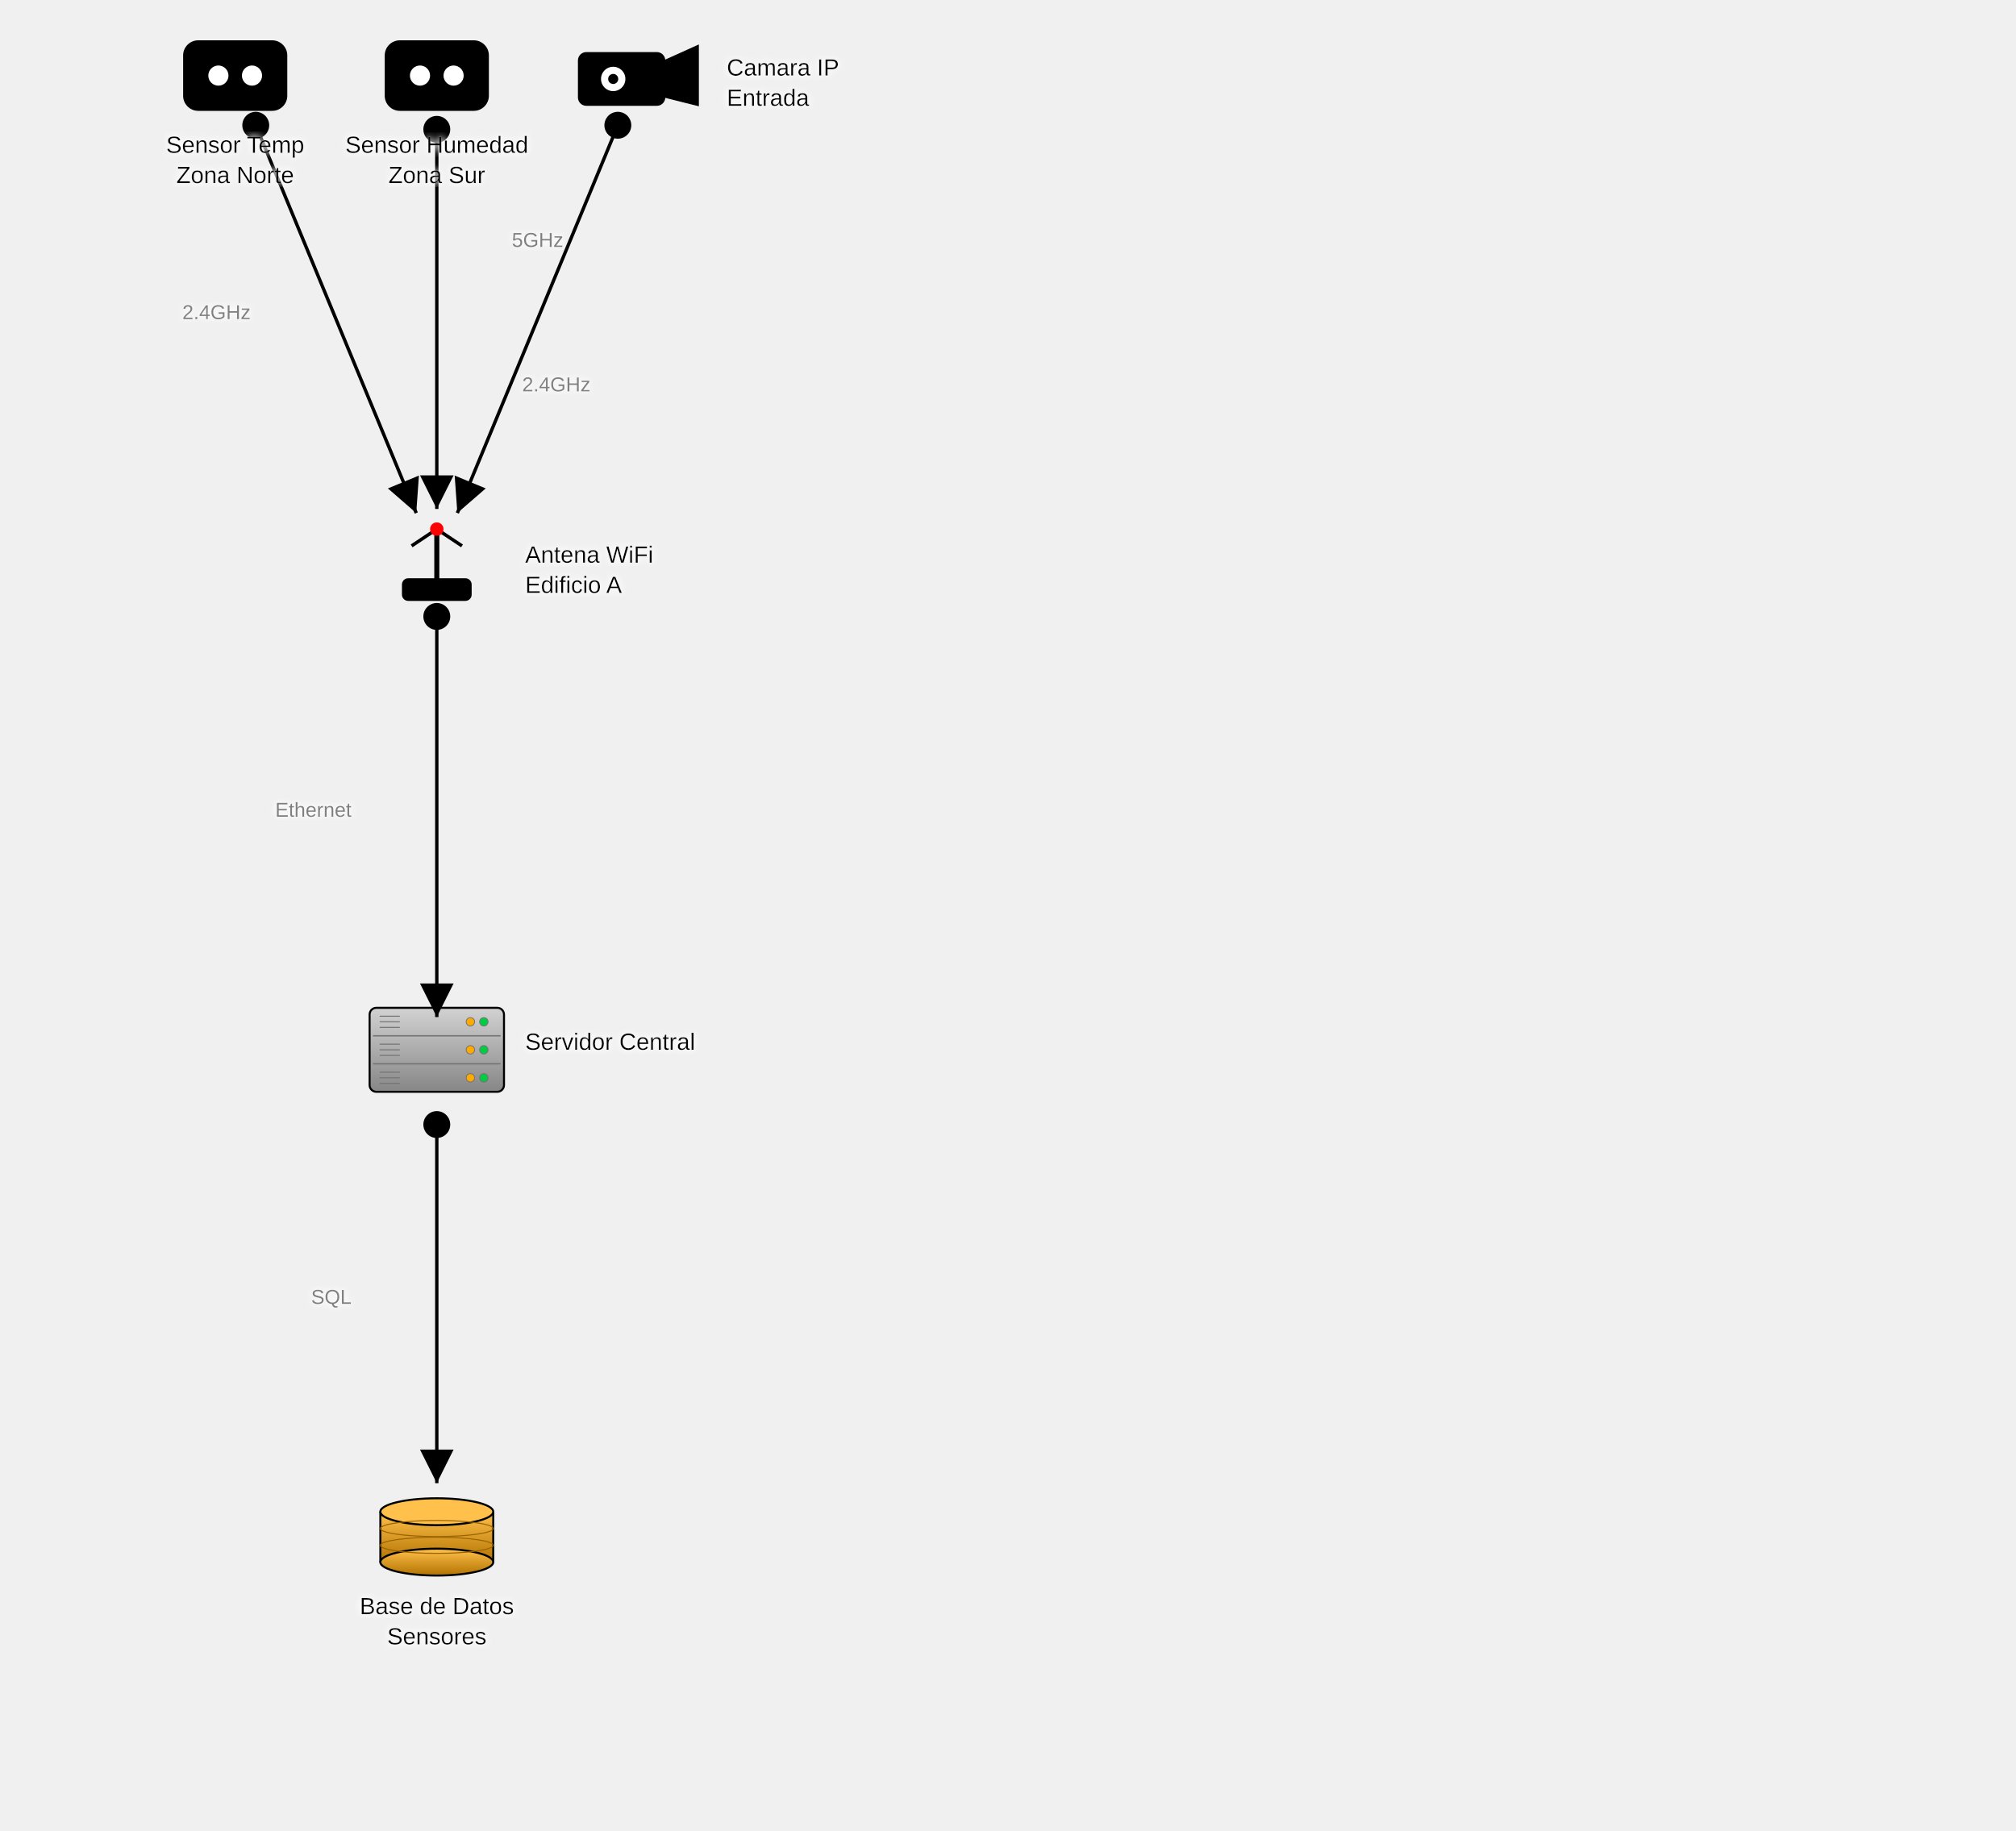
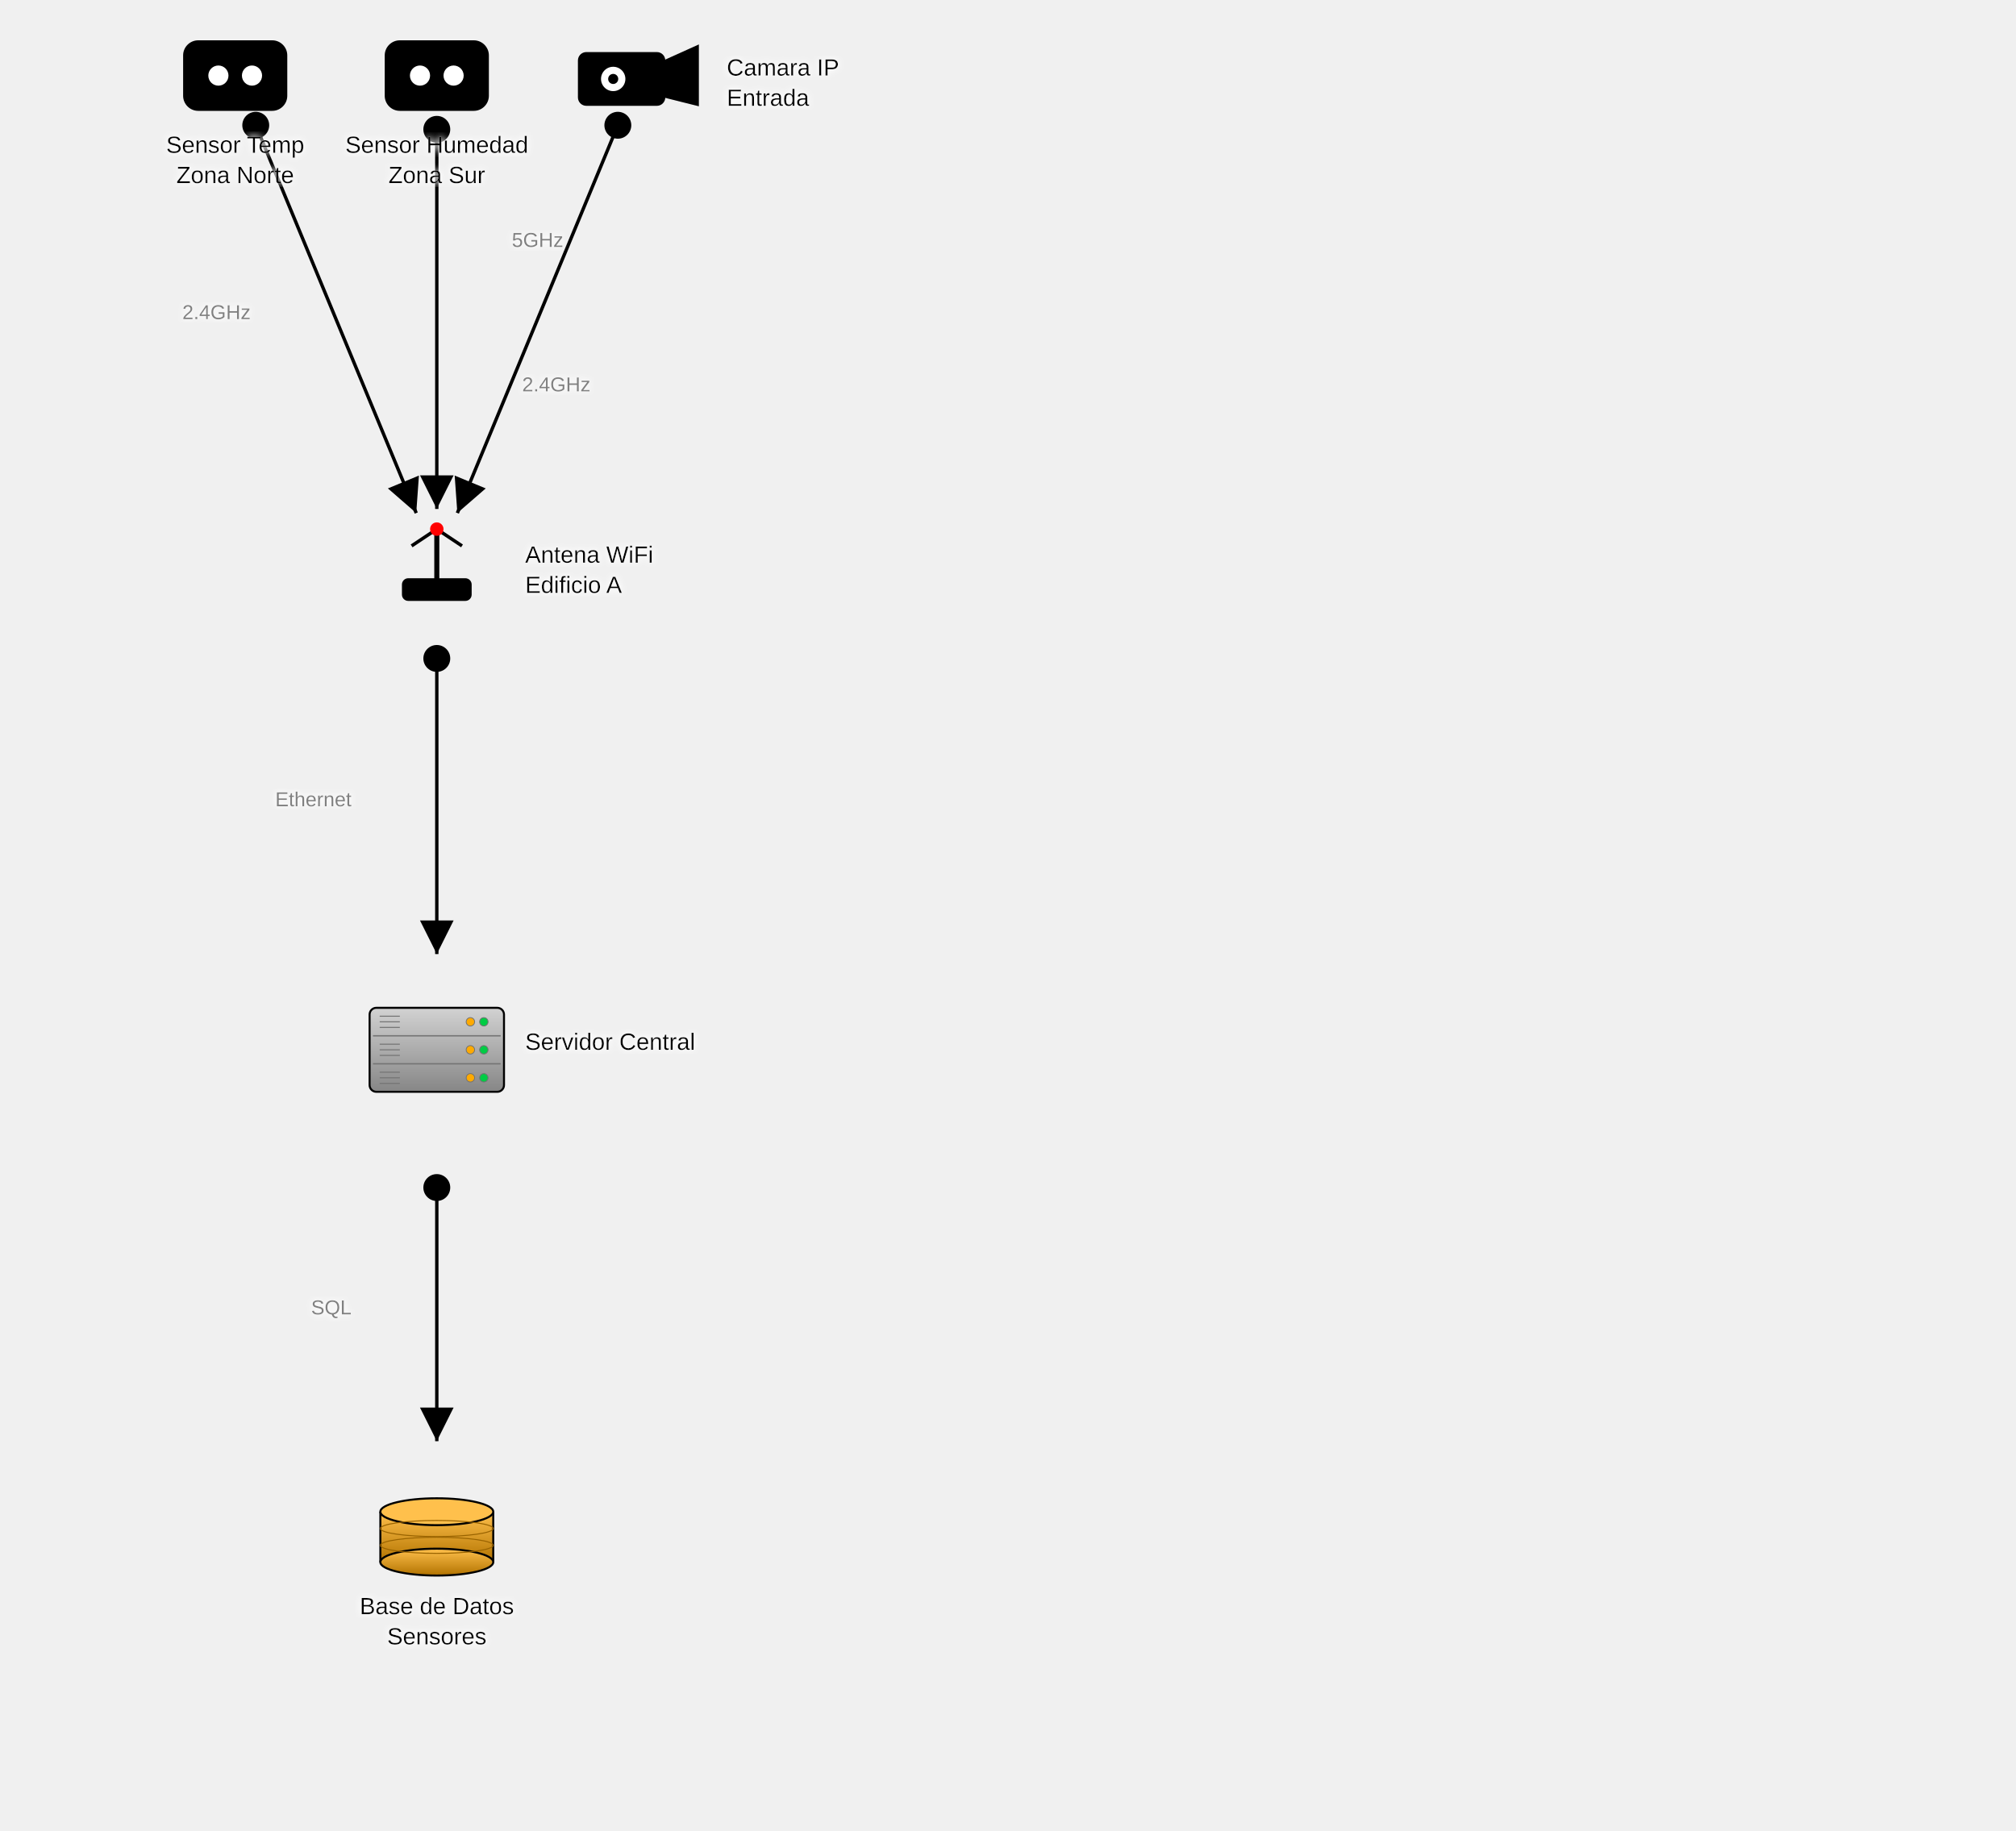
<svg xmlns="http://www.w3.org/2000/svg" baseProfile="full" height="1090" version="1.1" viewBox="0,0,1200,1090" width="1200">
  <defs>
    <filter height="140%" id="text-glow" width="140%" x="-20%" y="-20%">
      <feGaussianBlur in="SourceGraphic" result="blur" stdDeviation="2" />
      <feFlood flood-color="white" flood-opacity="1" result="color" />
      <feComposite in="color" in2="blur" operator="in" result="shadow" />
      <feMerge>
        <feMergeNode in="shadow" />
        <feMergeNode in="shadow" />
        <feMergeNode in="SourceGraphic" />
      </feMerge>
    </filter>
    <marker id="arrow-end" markerHeight="10" markerWidth="10" orient="auto" refX="10" refY="5">
      <path d="M 0 0 L 10 5 L 0 10 z" fill="black" />
    </marker>
    <marker id="arrow-start" markerHeight="10" markerWidth="10" orient="auto" refX="0" refY="5">
      <path d="M 10 0 L 0 5 L 10 10 z" fill="black" />
    </marker>
    <marker id="circle-start" markerHeight="10" markerWidth="10" orient="auto" refX="5" refY="5">
      <circle cx="5" cy="5" fill="black" r="4" />
    </marker>
    <marker id="circle-end" markerHeight="10" markerWidth="10" orient="auto" refX="5" refY="5">
      <circle cx="5" cy="5" fill="black" r="4" />
    </marker>
    <linearGradient id="gradient-srv" x1="0%" x2="0%" y1="0%" y2="100%">
      <stop offset="0%" stop-color="#d2d2d2" />
      <stop offset="100%" stop-color="#868686" />
    </linearGradient>
    <linearGradient id="gradient-db1" x1="0%" x2="0%" y1="0%" y2="100%">
      <stop offset="0%" stop-color="#ffc04c" />
      <stop offset="100%" stop-color="#b27300" />
    </linearGradient>
  </defs>
  <g id="sensor1" transform="translate(100.0,20.0) scale(1.0)">
    <rect x="10" y="5" width="60" height="40" rx="8" fill="currentColor" stroke="black" stroke-width="2" />
    <circle cx="30" cy="25" r="6" fill="white" />
    <circle cx="50" cy="25" r="6" fill="white" />
    <line x1="25" y1="38" x2="55" y2="38" stroke="black" stroke-width="2" />
  </g>
  <g id="sensor2" transform="translate(220.0,20.0) scale(1.0)">
    <rect x="10" y="5" width="60" height="40" rx="8" fill="currentColor" stroke="black" stroke-width="2" />
    <circle cx="30" cy="25" r="6" fill="white" />
    <circle cx="50" cy="25" r="6" fill="white" />
    <line x1="25" y1="38" x2="55" y2="38" stroke="black" stroke-width="2" />
  </g>
  <g id="antena1" transform="translate(220,310.0) scale(1.0)">
    <line x1="40" y1="5" x2="40" y2="35" stroke="black" stroke-width="3" />
    <line x1="25" y1="15" x2="40" y2="5" stroke="black" stroke-width="2" />
    <line x1="55" y1="15" x2="40" y2="5" stroke="black" stroke-width="2" />
    <circle cx="40" cy="5" r="4" fill="red" />
    <rect x="20" y="35" width="40" height="12" rx="3" fill="currentColor" stroke="black" stroke-width="1.5" />
  </g>
  <g id="cam1" transform="translate(340.0,20.0) scale(1.0)">
    <rect x="5" y="12" width="50" height="30" rx="4" fill="currentColor" stroke="black" stroke-width="2" />
    <polygon points="55,17 75,8 75,42 55,37" fill="currentColor" stroke="black" stroke-width="2" />
    <circle cx="25" cy="27" r="8" fill="white" stroke="black" stroke-width="1.5" />
    <circle cx="25" cy="27" r="3" fill="black" />
  </g>
  <g id="srv">
    <rect fill="url(#gradient-srv)" height="50" rx="4" ry="4" stroke="black" stroke-width="1.2" width="80" x="220" y="600.0" />
    <line stroke="#737373" stroke-width="0.8" x1="222" x2="298" y1="616.667" y2="616.667" />
    <line stroke="#737373" stroke-width="0.8" x1="222" x2="298" y1="633.333" y2="633.333" />
    <circle cx="288" cy="608.333" fill="#00cc44" r="2.5" stroke="#737373" stroke-width="0.5" />
    <circle cx="280" cy="608.333" fill="#ffaa00" r="2.5" stroke="#737373" stroke-width="0.5" />
    <circle cx="288" cy="625.0" fill="#00cc44" r="2.5" stroke="#737373" stroke-width="0.5" />
    <circle cx="280" cy="625.0" fill="#ffaa00" r="2.5" stroke="#737373" stroke-width="0.5" />
    <circle cx="288" cy="641.667" fill="#00cc44" r="2.5" stroke="#737373" stroke-width="0.5" />
    <circle cx="280" cy="641.667" fill="#ffaa00" r="2.5" stroke="#737373" stroke-width="0.5" />
    <line stroke="#737373" stroke-width="0.6" x1="226" x2="238" y1="605.0" y2="605.0" />
    <line stroke="#737373" stroke-width="0.6" x1="226" x2="238" y1="608.333" y2="608.333" />
    <line stroke="#737373" stroke-width="0.6" x1="226" x2="238" y1="611.667" y2="611.667" />
    <line stroke="#737373" stroke-width="0.6" x1="226" x2="238" y1="621.667" y2="621.667" />
    <line stroke="#737373" stroke-width="0.6" x1="226" x2="238" y1="625.0" y2="625.0" />
    <line stroke="#737373" stroke-width="0.6" x1="226" x2="238" y1="628.333" y2="628.333" />
    <line stroke="#737373" stroke-width="0.6" x1="226" x2="238" y1="638.333" y2="638.333" />
    <line stroke="#737373" stroke-width="0.6" x1="226" x2="238" y1="641.667" y2="641.667" />
    <line stroke="#737373" stroke-width="0.6" x1="226" x2="238" y1="645.0" y2="645.0" />
  </g>
  <g id="db1">
    <rect fill="url(#gradient-db1)" height="30.0" stroke="none" width="67.2" x="226.4" y="900.0" />
    <line stroke="black" stroke-width="1.2" x1="226.4" x2="226.4" y1="900.0" y2="930.0" />
    <line stroke="black" stroke-width="1.2" x1="293.6" x2="293.6" y1="900.0" y2="930.0" />
    <ellipse cx="260" cy="930.0" fill="url(#gradient-db1)" rx="33.6" ry="8" stroke="black" stroke-width="1.2" />
    <ellipse cx="260" cy="900.0" fill="#ffc04c" rx="33.6" ry="8" stroke="black" stroke-width="1.2" />
    <ellipse cx="260" cy="910.0" fill="none" rx="33.6" ry="4.8" stroke="#996300" stroke-width="0.6" />
    <ellipse cx="260" cy="920.0" fill="none" rx="33.6" ry="4.8" stroke="#996300" stroke-width="0.6" />
  </g>
  <line marker-end="url(#arrow-end)" marker-start="url(#circle-start)" stroke="black" stroke-width="2" x1="152.235" x2="247.765" y1="74.569" y2="305.431" />
  <line marker-end="url(#arrow-end)" marker-start="url(#circle-start)" stroke="black" stroke-width="2" x1="260" x2="260" y1="77.0" y2="303.0" />
  <line marker-end="url(#arrow-end)" marker-start="url(#circle-start)" stroke="black" stroke-width="2" x1="367.765" x2="272.235" y1="74.569" y2="305.431" />
-   <polyline fill="none" marker-end="url(#arrow-end)" marker-start="url(#circle-start)" points="260,367.0 260,605.5" stroke="black" stroke-width="2" />
-   <polyline fill="none" marker-end="url(#arrow-end)" marker-start="url(#circle-start)" points="260,669.5 260,883.0" stroke="black" stroke-width="2" />
+   <polyline fill="none" marker-end="url(#arrow-end)" marker-start="url(#circle-start)" points="260.0,392.0 260.0,568.0" stroke="black" stroke-width="2" />
+   <polyline fill="none" marker-end="url(#arrow-end)" marker-start="url(#circle-start)" points="260.0,707.0 260.0,858.0" stroke="black" stroke-width="2" />
  <text fill="black" filter="url(#text-glow)" font-family="Arial, sans-serif" font-size="14px" text-anchor="middle" x="140.0" y="91.0">Sensor Temp</text>
  <text fill="black" filter="url(#text-glow)" font-family="Arial, sans-serif" font-size="14px" text-anchor="middle" x="140.0" y="109.0">Zona Norte</text>
  <text fill="black" filter="url(#text-glow)" font-family="Arial, sans-serif" font-size="14px" text-anchor="middle" x="260.0" y="91.0">Sensor Humedad</text>
  <text fill="black" filter="url(#text-glow)" font-family="Arial, sans-serif" font-size="14px" text-anchor="middle" x="260.0" y="109.0">Zona Sur</text>
  <text fill="black" filter="url(#text-glow)" font-family="Arial, sans-serif" font-size="14px" text-anchor="start" x="312.6" y="335.0">Antena WiFi</text>
  <text fill="black" filter="url(#text-glow)" font-family="Arial, sans-serif" font-size="14px" text-anchor="start" x="312.6" y="353.0">Edificio A</text>
  <text fill="black" filter="url(#text-glow)" font-family="Arial, sans-serif" font-size="14px" text-anchor="start" x="432.6" y="45.0">Camara IP</text>
  <text fill="black" filter="url(#text-glow)" font-family="Arial, sans-serif" font-size="14px" text-anchor="start" x="432.6" y="63.0">Entrada</text>
  <text fill="black" filter="url(#text-glow)" font-family="Arial, sans-serif" font-size="14px" text-anchor="start" x="312.6" y="625.0">Servidor Central</text>
  <text fill="black" filter="url(#text-glow)" font-family="Arial, sans-serif" font-size="14px" text-anchor="middle" x="260" y="961.0">Base de Datos</text>
  <text fill="black" filter="url(#text-glow)" font-family="Arial, sans-serif" font-size="14px" text-anchor="middle" x="260" y="979.0">Sensores</text>
  <text fill="gray" filter="url(#text-glow)" font-family="Arial, sans-serif" font-size="12px" text-anchor="end" x="149.2" y="190.0">2.4GHz</text>
  <text fill="gray" filter="url(#text-glow)" font-family="Arial, sans-serif" font-size="12px" text-anchor="start" x="310.8" y="233.0">2.4GHz</text>
  <text fill="gray" filter="url(#text-glow)" font-family="Arial, sans-serif" font-size="12px" text-anchor="middle" x="320" y="147.0">5GHz</text>
-   <text fill="gray" filter="url(#text-glow)" font-family="Arial, sans-serif" font-size="12px" text-anchor="end" x="209.2" y="486.25">Ethernet</text>
-   <text fill="gray" filter="url(#text-glow)" font-family="Arial, sans-serif" font-size="12px" text-anchor="end" x="209.2" y="776.25">SQL</text>
+   <text fill="gray" filter="url(#text-glow)" font-family="Arial, sans-serif" font-size="12px" text-anchor="end" x="209.2" y="480.0">Ethernet</text>
+   <text fill="gray" filter="url(#text-glow)" font-family="Arial, sans-serif" font-size="12px" text-anchor="end" x="209.2" y="782.5">SQL</text>
</svg>
